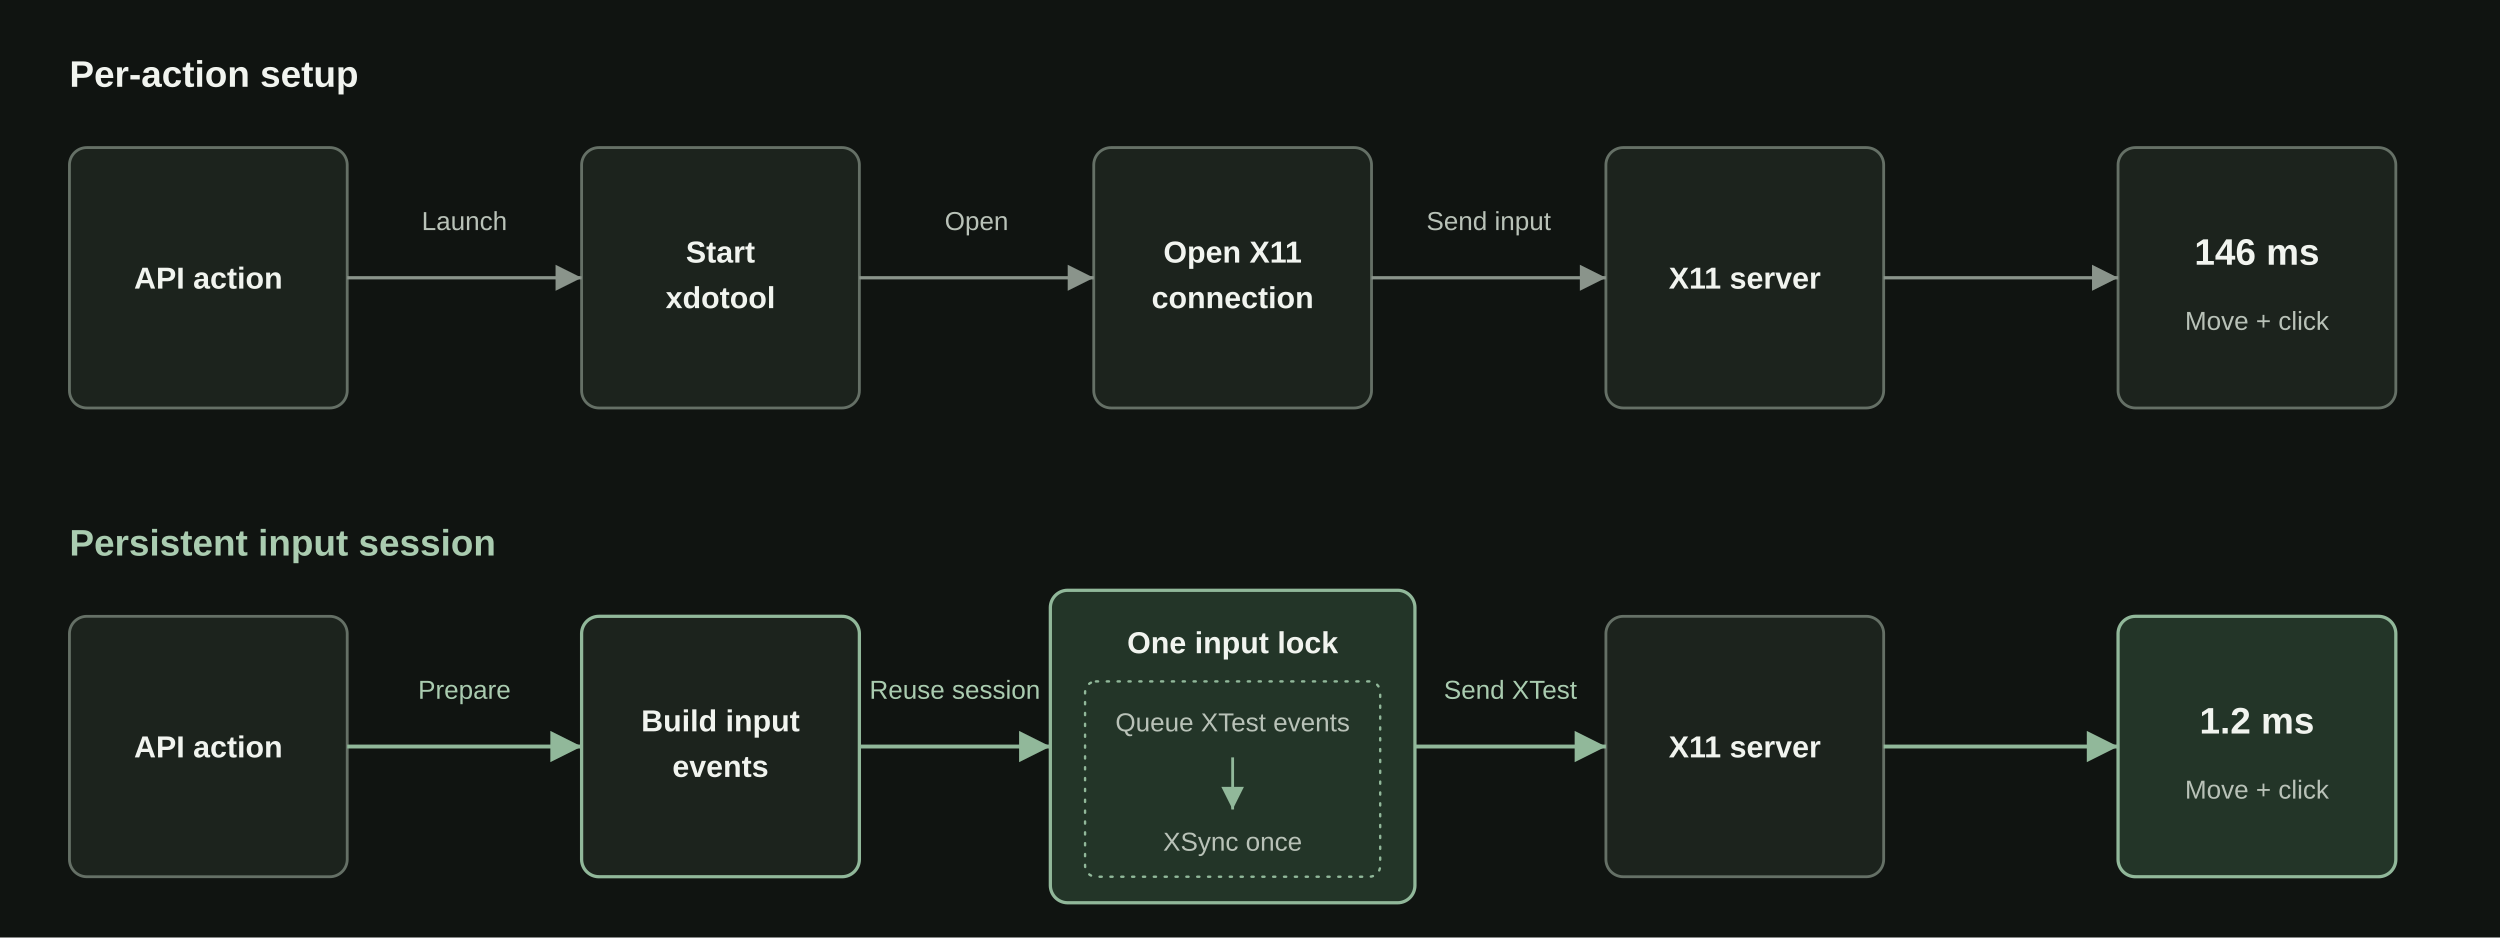
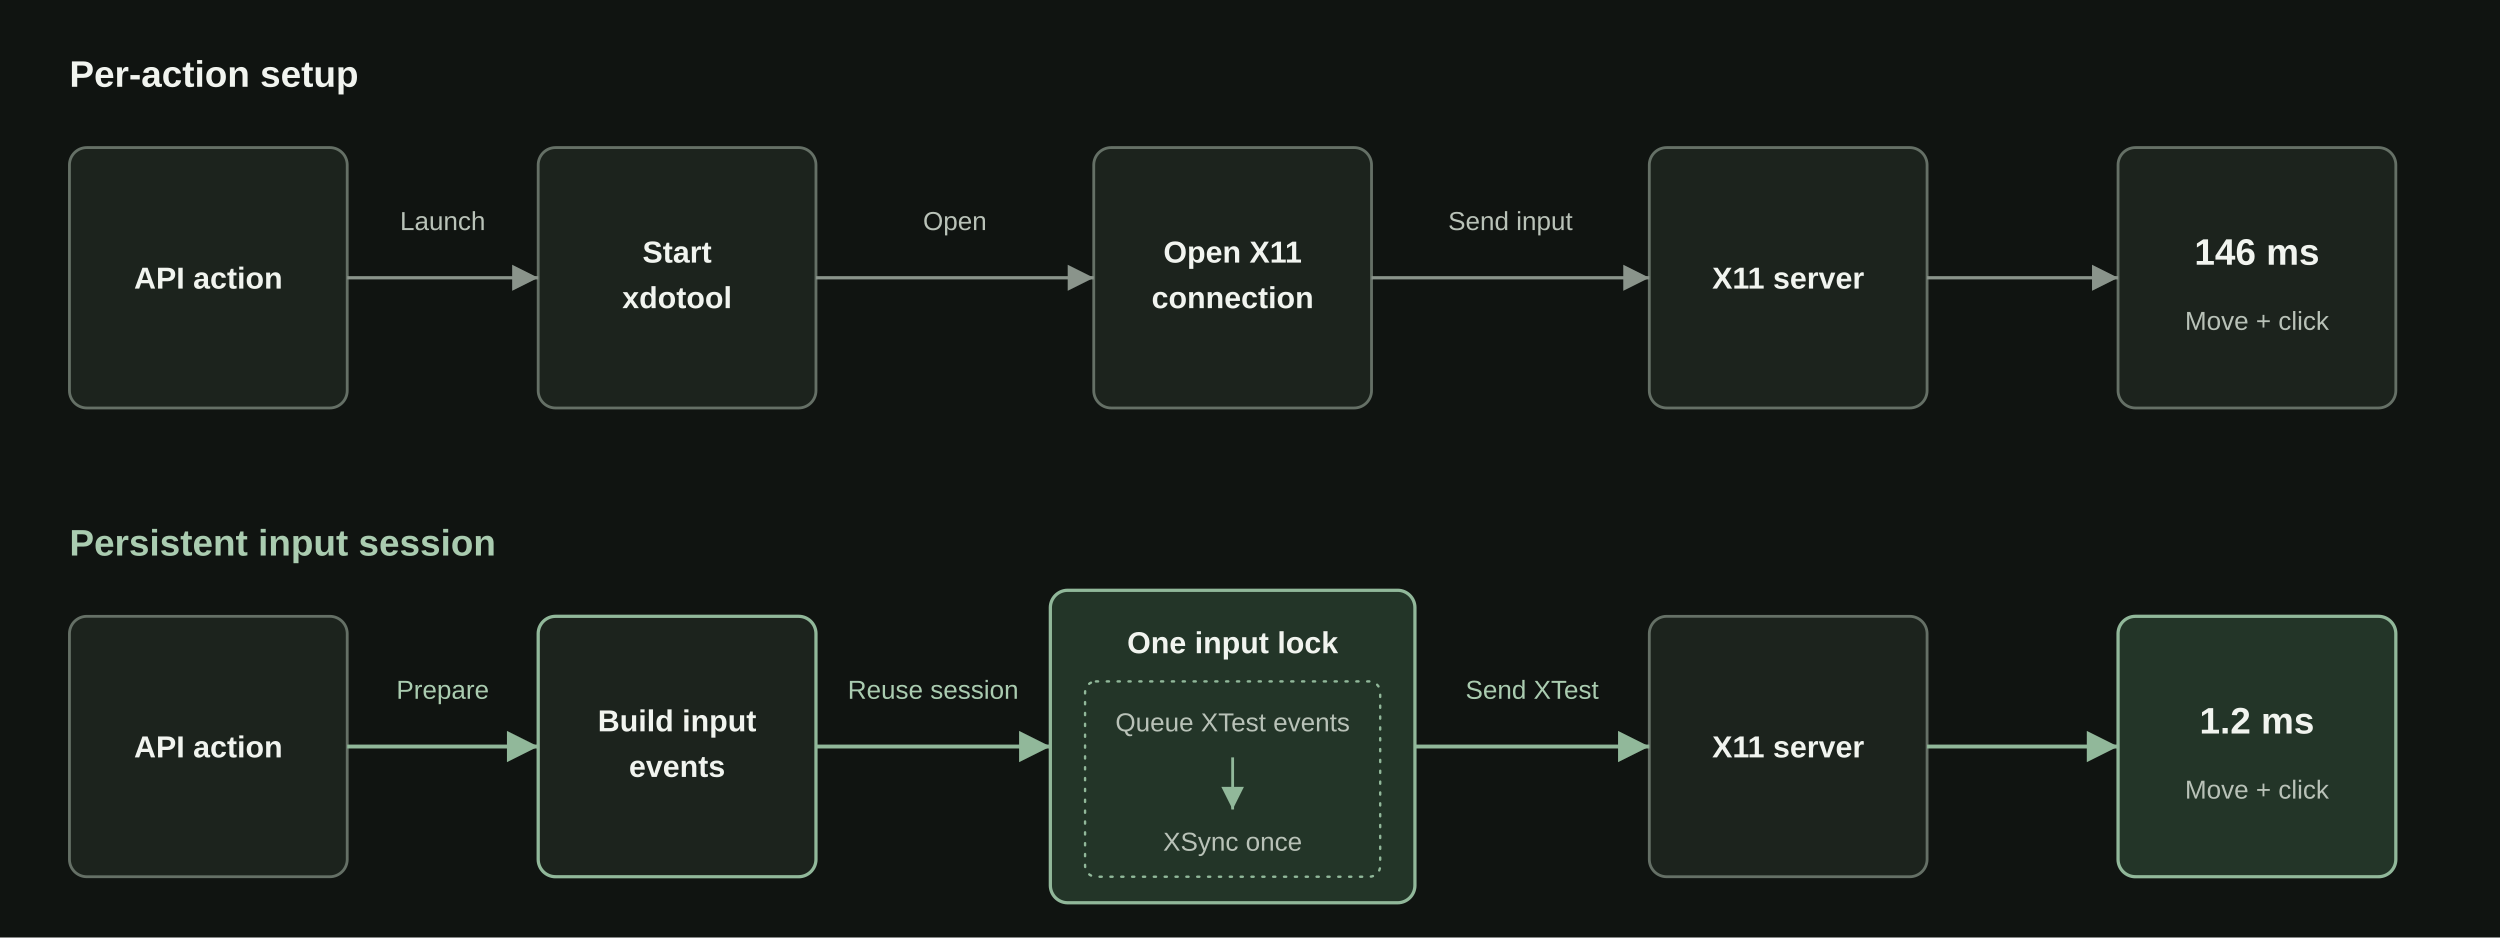
<svg xmlns="http://www.w3.org/2000/svg" width="1152" height="432" viewBox="0 0 1152 432" role="img" aria-labelledby="title desc">
  <defs>
    <style>
      .bg { fill: #101411; }
      .box { fill: #1C231D; stroke: #657066; stroke-width: 1.3; }
      .changed { fill: #1C231D; stroke: #91B89A; stroke-width: 1.5; }
      .primary { fill: #233528; stroke: #91B89A; stroke-width: 1.5; }
      .step-group { fill: none; stroke: #91B89A; stroke-width: 1.1; stroke-dasharray: 1 4; stroke-linecap: round; }
      .row, .row-opt, .label, .small, .step, .metric, .arrow-label, .arrow-label-opt { font-family: -apple-system, BlinkMacSystemFont, "Segoe UI", Arial, sans-serif; }
      .row { fill: #F1F4EF; font-size: 17px; font-weight: 700; }
      .row-opt { fill: #AACCB0; font-size: 17px; font-weight: 700; }
      .label { fill: #F1F4EF; font-size: 14px; font-weight: 600; }
      .small { fill: #B9C2B8; font-size: 12px; }
      .step { fill: #B9C2B8; font-size: 12px; font-weight: 500; }
      .metric { fill: #F1F4EF; font-size: 17px; font-weight: 700; }
      .arrow-label { fill: #B9C2B8; font-size: 12px; font-weight: 500; }
      .arrow-label-opt { fill: #AACCB0; font-size: 12px; font-weight: 500; }
      .path { fill: none; stroke: #8A948B; stroke-width: 1.5; }
      .path-opt { fill: none; stroke: #91B89A; stroke-width: 1.8; }
      .path-step { fill: none; stroke: #91B89A; stroke-width: 1.3; }
    </style>
    <marker id="arrow-neutral" viewBox="0 0 8 8" refX="8" refY="4" markerWidth="8" markerHeight="8" orient="auto">
      <path d="M0 0 L8 4 L0 8 Z" fill="#8A948B" />
    </marker>
    <marker id="arrow-sage" viewBox="0 0 8 8" refX="8" refY="4" markerWidth="8" markerHeight="8" orient="auto">
      <path d="M0 0 L8 4 L0 8 Z" fill="#91B89A" />
    </marker>
  </defs>
  <rect class="bg" width="1152" height="432" />
  <text class="row" x="32" y="40">Per-action setup</text>
  <rect class="box" x="32" y="68" width="128" height="120" rx="8" />
  <text class="label" x="96" y="133" text-anchor="middle">API action</text>
-   <rect class="box" x="268" y="68" width="128" height="120" rx="8" />
-   <text class="label" x="332" y="121" text-anchor="middle">Start</text>
-   <text class="label" x="332" y="142" text-anchor="middle">xdotool</text>
+   <rect class="box" x="248" y="68" width="128" height="120" rx="8" />
+   <text class="label" x="312" y="121" text-anchor="middle">Start</text>
+   <text class="label" x="312" y="142" text-anchor="middle">xdotool</text>
  <rect class="box" x="504" y="68" width="128" height="120" rx="8" />
  <text class="label" x="568" y="121" text-anchor="middle">Open X11</text>
  <text class="label" x="568" y="142" text-anchor="middle">connection</text>
-   <rect class="box" x="740" y="68" width="128" height="120" rx="8" />
-   <text class="label" x="804" y="133" text-anchor="middle">X11 server</text>
+   <rect class="box" x="760" y="68" width="128" height="120" rx="8" />
+   <text class="label" x="824" y="133" text-anchor="middle">X11 server</text>
  <rect class="box" x="976" y="68" width="128" height="120" rx="8" />
  <text class="metric" x="1040" y="122" text-anchor="middle">146 ms</text>
  <text class="small" x="1040" y="152" text-anchor="middle">Move + click</text>
-   <line class="path" x1="160" y1="128" x2="268" y2="128" marker-end="url(#arrow-neutral)" />
-   <text class="arrow-label" x="214" y="106" text-anchor="middle">Launch</text>
-   <line class="path" x1="396" y1="128" x2="504" y2="128" marker-end="url(#arrow-neutral)" />
-   <text class="arrow-label" x="450" y="106" text-anchor="middle">Open</text>
-   <line class="path" x1="632" y1="128" x2="740" y2="128" marker-end="url(#arrow-neutral)" />
-   <text class="arrow-label" x="686" y="106" text-anchor="middle">Send input</text>
-   <line class="path" x1="868" y1="128" x2="976" y2="128" marker-end="url(#arrow-neutral)" />
+   <line class="path" x1="160" y1="128" x2="248" y2="128" marker-end="url(#arrow-neutral)" />
+   <text class="arrow-label" x="204" y="106" text-anchor="middle">Launch</text>
+   <line class="path" x1="376" y1="128" x2="504" y2="128" marker-end="url(#arrow-neutral)" />
+   <text class="arrow-label" x="440" y="106" text-anchor="middle">Open</text>
+   <line class="path" x1="632" y1="128" x2="760" y2="128" marker-end="url(#arrow-neutral)" />
+   <text class="arrow-label" x="696" y="106" text-anchor="middle">Send input</text>
+   <line class="path" x1="888" y1="128" x2="976" y2="128" marker-end="url(#arrow-neutral)" />
  <text class="row-opt" x="32" y="256">Persistent input session</text>
  <rect class="box" x="32" y="284" width="128" height="120" rx="8" />
  <text class="label" x="96" y="349" text-anchor="middle">API action</text>
-   <rect class="changed" x="268" y="284" width="128" height="120" rx="8" />
-   <text class="label" x="332" y="337" text-anchor="middle">Build input</text>
-   <text class="label" x="332" y="358" text-anchor="middle">events</text>
+   <rect class="changed" x="248" y="284" width="128" height="120" rx="8" />
+   <text class="label" x="312" y="337" text-anchor="middle">Build input</text>
+   <text class="label" x="312" y="358" text-anchor="middle">events</text>
  <rect class="primary" x="484" y="272" width="168" height="144" rx="8" />
  <text class="label" x="568" y="301" text-anchor="middle">One input lock</text>
  <rect class="step-group" x="500" y="314" width="136" height="90" rx="5" />
  <text class="step" x="568" y="337" text-anchor="middle">Queue XTest events</text>
  <line class="path-step" x1="568" y1="349" x2="568" y2="373" marker-end="url(#arrow-sage)" />
  <text class="step" x="568" y="392" text-anchor="middle">XSync once</text>
-   <rect class="box" x="740" y="284" width="128" height="120" rx="8" />
-   <text class="label" x="804" y="349" text-anchor="middle">X11 server</text>
+   <rect class="box" x="760" y="284" width="128" height="120" rx="8" />
+   <text class="label" x="824" y="349" text-anchor="middle">X11 server</text>
  <rect class="primary" x="976" y="284" width="128" height="120" rx="8" />
  <text class="metric" x="1040" y="338" text-anchor="middle">1.2 ms</text>
  <text class="small" x="1040" y="368" text-anchor="middle">Move + click</text>
-   <line class="path-opt" x1="160" y1="344" x2="268" y2="344" marker-end="url(#arrow-sage)" />
-   <text class="arrow-label-opt" x="214" y="322" text-anchor="middle">Prepare</text>
-   <line class="path-opt" x1="396" y1="344" x2="484" y2="344" marker-end="url(#arrow-sage)" />
-   <text class="arrow-label-opt" x="440" y="322" text-anchor="middle">Reuse session</text>
-   <line class="path-opt" x1="652" y1="344" x2="740" y2="344" marker-end="url(#arrow-sage)" />
-   <text class="arrow-label-opt" x="696" y="322" text-anchor="middle">Send XTest</text>
-   <line class="path-opt" x1="868" y1="344" x2="976" y2="344" marker-end="url(#arrow-sage)" />
+   <line class="path-opt" x1="160" y1="344" x2="248" y2="344" marker-end="url(#arrow-sage)" />
+   <text class="arrow-label-opt" x="204" y="322" text-anchor="middle">Prepare</text>
+   <line class="path-opt" x1="376" y1="344" x2="484" y2="344" marker-end="url(#arrow-sage)" />
+   <text class="arrow-label-opt" x="430" y="322" text-anchor="middle">Reuse session</text>
+   <line class="path-opt" x1="652" y1="344" x2="760" y2="344" marker-end="url(#arrow-sage)" />
+   <text class="arrow-label-opt" x="706" y="322" text-anchor="middle">Send XTest</text>
+   <line class="path-opt" x1="888" y1="344" x2="976" y2="344" marker-end="url(#arrow-sage)" />
</svg>
